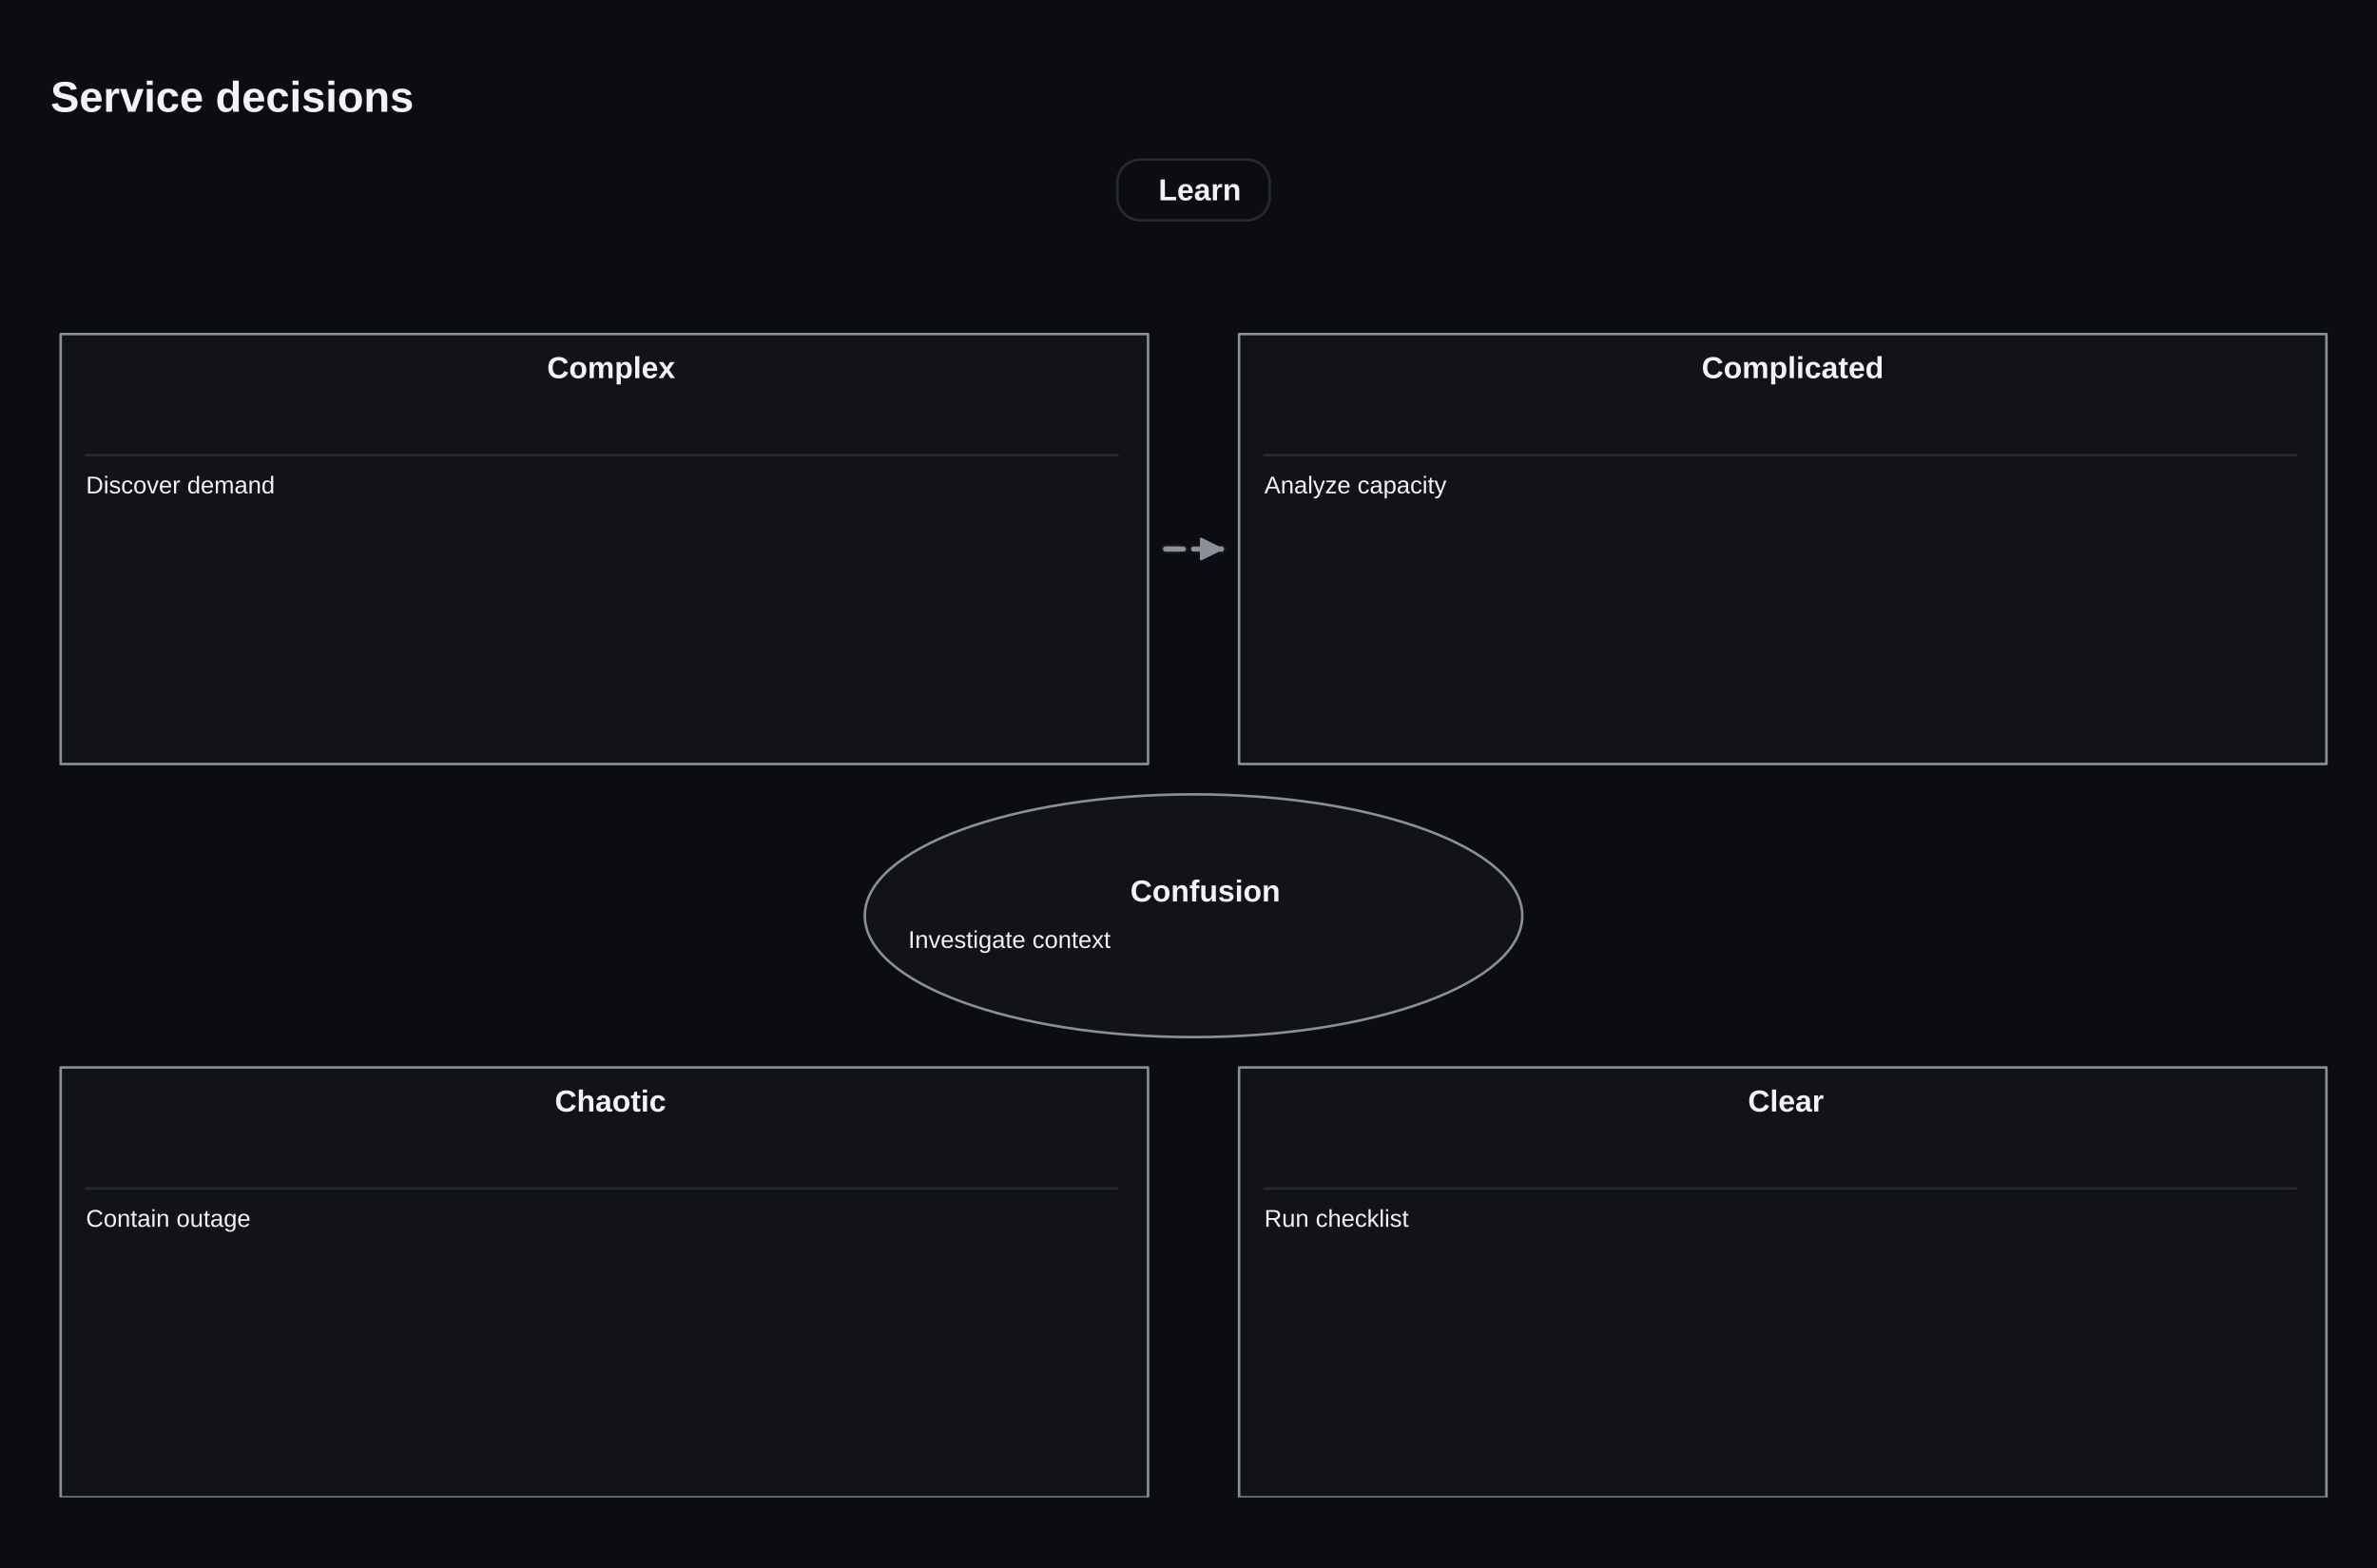
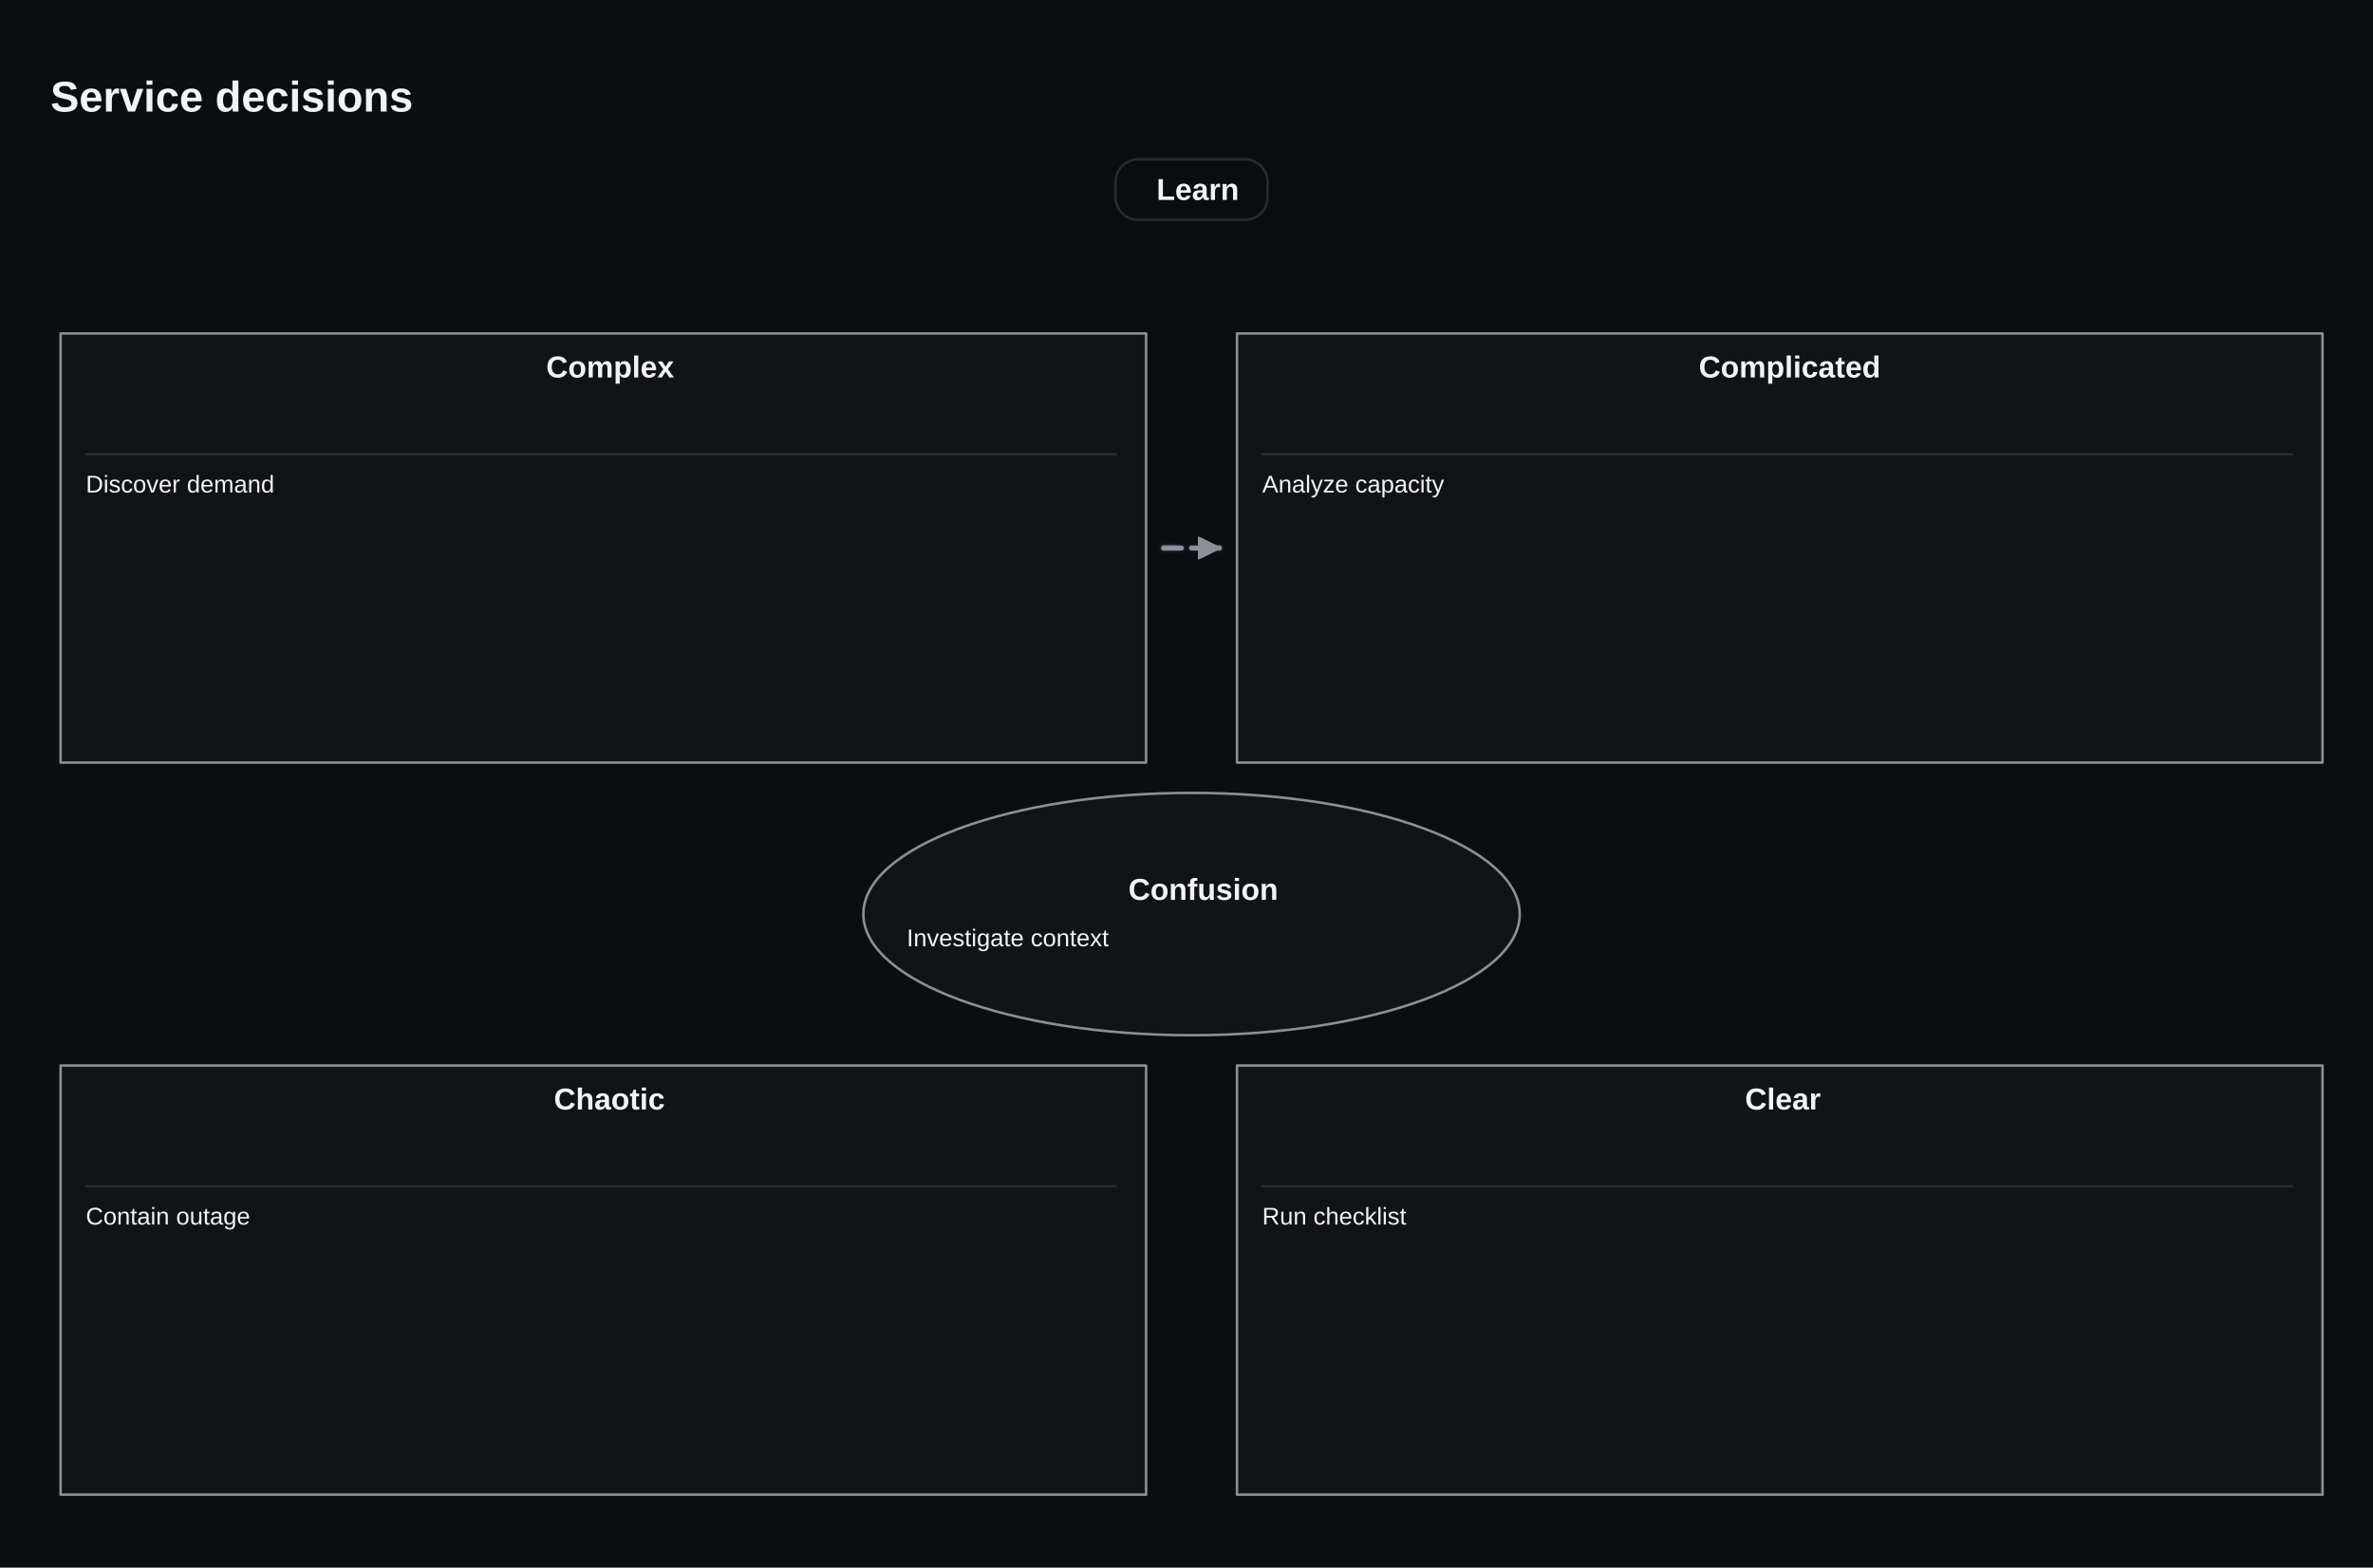
- <svg xmlns="http://www.w3.org/2000/svg" width="940" height="620" viewBox="8 0 940 620" stroke-linecap="round" stroke-linejoin="round" style="max-width:100%;height:auto;display:block" role="img" aria-label="Service decisions" aria-labelledby="cfx-mm-cynefin-d-title" aria-describedby="cfx-mm-cynefin-d-description">
+ <svg xmlns="http://www.w3.org/2000/svg" width="940" height="621" viewBox="8 0 940 621" stroke-linecap="round" stroke-linejoin="round" style="max-width:100%;height:auto;display:block" role="img" aria-label="Service decisions" aria-labelledby="cfx-mm-cynefin-d-title" aria-describedby="cfx-mm-cynefin-d-description">
  <defs>
    <clipPath id="cfx-mm-cynefin-d-clip-1" clipPathUnits="userSpaceOnUse">
-       <rect x="28" y="28" width="904" height="564.1" />
+       <rect x="28" y="28" width="904" height="565" />
    </clipPath>
    <clipPath id="cfx-mm-cynefin-d-clip-7" clipPathUnits="userSpaceOnUse">
-       <rect x="28" y="60.1" width="904" height="532" />
+       <rect x="28" y="60.1" width="904" height="532.9" />
    </clipPath>
  </defs>
-   <rect x="0" y="0" width="960" height="620.1" rx="0" data-cfx-role="background" fill="#0C0D10" stroke="none" stroke-width="1" />
+   <rect x="0" y="0" width="960" height="621" rx="0" data-cfx-role="background" fill="#0C0D10" stroke="none" stroke-width="1" />
  <g clip-path="url(#cfx-mm-cynefin-d-clip-1)">
    <g data-cfx-role="frame-heading-source" data-cfx-authored-font-request="Calibri, Carlito, Segoe UI, Arial, system-ui, sans-serif|700|normal|17|">
      <g data-cfx-role="frame-heading">
        <text x="28" y="44.187" font-family="Calibri, Carlito, Segoe UI, Arial, system-ui, sans-serif" font-size="17" font-weight="700" font-style="normal" fill="#F2F3F5" xml:space="preserve" style="white-space:pre;font-language-override:normal;font-palette:normal">Service decisions</text>
      </g>
    </g>
  </g>
  <g id="cfx-mm-cynefin-d-node-6" data-cfx-source-id="mermaid-cynefin" data-cfx-role="topology" class="cfx-topology" data-canvas-surface-style="Plain" data-cfx-active-scenario="" data-cfx-map-background-style="Dots" data-cfx-projection="" data-cfx-scenario-count="0" data-cfx-scenario-ids="" data-cfx-scenarios="[]" data-cfx-viewport="" data-chart-id="mermaid-cynefin" data-fit-content-to-viewport="false" data-header-style="Standard" data-layout-direction="TopToBottom" data-layout-mode="Manual" data-node-surface-style="Card" data-visual-style="Default">
    <g clip-path="url(#cfx-mm-cynefin-d-clip-7)">
      <g id="cfx-mm-cynefin-d-node-8" data-cfx-source-id="transition-0" data-cfx-role="topology-edge" class="cfx-topology__edge" data-cfx-selected="false" data-cfx-status="Unknown" data-direction="Forward" data-edge-color="" data-edge-dash-pattern="" data-edge-emphasis="Normal" data-edge-id="transition-0" data-edge-kind="Generic" data-edge-label="Learn" data-edge-layout-inference="none" data-edge-line-style="Auto" data-edge-minimum-rank-span="1" data-edge-muted="false" data-edge-render-order="0" data-edge-routing-priority="0" data-edge-secondary-label="" data-edge-tertiary-label="" data-label-offset-x="0" data-label-offset-y="0" data-route-candidate-count="1" data-route-corridor="default" data-route-curve="Orthogonal" data-route-end-x="491" data-route-end-y="217.1" data-route-fallback-reason="not-obstacle-aware" data-route-label-obstacle-hits="0" data-route-lane="0" data-route-obstacle-count="3" data-route-obstacle-hits="0" data-route-offset="0" data-route-overlap-score="0" data-route-segment-count="3" data-route-start-x="469" data-route-start-y="217.1" data-route-strategy="Orthogonal" data-scenario-ids="" data-scenario-step-indices="" data-source-group-id="" data-source-label="" data-source-marker="None" data-source-node-id="complex" data-source-port="Auto" data-source-port-id="" data-target-group-id="" data-target-label="" data-target-marker="Arrow" data-target-node-id="complicated" data-target-port="Auto" data-target-port-id="" data-waypoint-count="0">
        <path d="M 469 217.1 L 480 217.1 L 480 217.1 L 491 217.1" data-cfx-role="topology-edge-line-ambient-halo" fill="none" stroke="rgba(138,143,152,0.016)" stroke-width="4.4" stroke-dasharray="5 6" />
        <path d="M 469 217.1 L 480 217.1 L 480 217.1 L 491 217.1" data-cfx-role="topology-edge-line-halo" fill="none" stroke="rgba(138,143,152,0.055)" stroke-width="3.2" stroke-dasharray="5 6" />
        <path d="M 469 217.1 L 480 217.1 L 480 217.1 L 491 217.1" data-cfx-role="topology-edge-line" fill="none" stroke="#8A8F98" stroke-width="2" stroke-dasharray="5 6" />
        <path d="M 469 217.1 L 480 217.1 L 480 217.1 L 491 217.1" data-cfx-role="topology-edge-line-highlight" fill="none" stroke="rgba(255,255,255,0.035)" stroke-width="1" stroke-dasharray="5 6" />
        <path d="M 469 217.1 L 476 217.1" data-cfx-role="topology-edge-endpoint-connector" fill="none" stroke="rgba(138,143,152,0.016)" stroke-width="4.4" />
        <path d="M 469 217.1 L 476 217.1" data-cfx-role="topology-edge-endpoint-connector" fill="none" stroke="rgba(138,143,152,0.055)" stroke-width="3.2" />
        <path d="M 469 217.1 L 476 217.1" data-cfx-role="topology-edge-endpoint-connector" fill="none" stroke="#8A8F98" stroke-width="2" />
        <path d="M 469 217.1 L 476 217.1" data-cfx-role="topology-edge-endpoint-connector" fill="none" stroke="rgba(255,255,255,0.035)" stroke-width="1" />
        <path d="M 491 217.1 L 484 217.1" data-cfx-role="topology-edge-endpoint-connector" fill="none" stroke="rgba(138,143,152,0.016)" stroke-width="4.4" />
        <path d="M 491 217.1 L 484 217.1" data-cfx-role="topology-edge-endpoint-connector" fill="none" stroke="rgba(138,143,152,0.055)" stroke-width="3.2" />
        <path d="M 491 217.1 L 484 217.1" data-cfx-role="topology-edge-endpoint-connector" fill="none" stroke="#8A8F98" stroke-width="2" />
        <path d="M 491 217.1 L 484 217.1" data-cfx-role="topology-edge-endpoint-connector" fill="none" stroke="rgba(255,255,255,0.035)" stroke-width="1" />
        <path d="M 491 217.1 L 483 213.1 L 483 221.1 Z" data-cfx-role="topology-marker" fill="#8A8F98" stroke="#8A8F98" stroke-width="1" fill-rule="evenodd" />
      </g>
      <g id="cfx-mm-cynefin-d-node-23" data-cfx-source-id="transition-0-label" data-cfx-role="topology-edge-label" class="cfx-topology__edge-label" data-cfx-status="Unknown" data-edge-id="transition-0" data-edge-label-render-order="0" data-edge-render-order="0" data-label-anchor-node-id="" data-label-anchor-override="false" data-label-anchor-x="480" data-label-anchor-y="217.1" data-label-clearance="false" data-label-height="24" data-label-leader="false" data-label-line-count="1" data-label-width="60.21818181818181" data-label-x="480" data-label-y="75.1">
        <rect x="449.891" y="63.1" width="60.218" height="24" rx="9" data-cfx-role="topology-edge-label-surface" fill="#0C0D10" stroke="#272A30" stroke-width="1" />
        <g data-cfx-role="topology-edge-label-text">
          <text x="466.128" y="79.202" font-family="Calibri, Carlito, Segoe UI, Arial, system-ui, sans-serif" font-size="12" font-weight="600" font-style="normal" fill="#F2F3F5" xml:space="preserve" style="white-space:pre;font-language-override:normal;font-palette:normal">Learn</text>
        </g>
      </g>
      <g id="cfx-mm-cynefin-d-node-27" data-cfx-source-id="complex" data-cfx-role="topology-node" class="cfx-topology__node" data-cfx-selected="false" data-cfx-status="Unknown" data-group-id="" data-group-label="" data-node-badge="" data-node-detail-count="1" data-node-display-mode="Card" data-node-id="complex" data-node-kind="Generic" data-node-label="Complex" data-node-shape="Rectangle" data-scenario-ids="" data-scenario-step-indices="">
        <path d="M 32 132.1 L 462 132.1 L 462 302.1 L 32 302.1 Z" data-cfx-role="topology-node-surface" fill="#111317" stroke="#8A8F98" stroke-width="1" fill-rule="evenodd" />
        <g id="cfx-mm-cynefin-d-node-29" data-cfx-source-id="complex-label" data-cfx-role="topology-node-label">
          <text x="224.341" y="149.526" font-family="Calibri, Carlito, Segoe UI, Arial, system-ui, sans-serif" font-size="12" font-weight="600" font-style="normal" fill="#F2F3F5" xml:space="preserve" style="white-space:pre;font-language-override:normal;font-palette:normal">Complex</text>
        </g>
        <line x1="42" y1="179.959" x2="450" y2="179.959" data-cfx-role="topology-node-detail-separator" fill="none" stroke="#272A30" stroke-width="1" />
        <g data-cfx-role="topology-node-detail">
          <text x="42" y="195.1" font-family="Calibri, Carlito, Segoe UI, Arial, system-ui, sans-serif" font-size="9.6" font-weight="400" font-style="normal" fill="#F2F3F5" xml:space="preserve" style="white-space:pre;font-language-override:normal;font-palette:normal">Discover demand</text>
        </g>
      </g>
      <g id="cfx-mm-cynefin-d-node-33" data-cfx-source-id="complicated" data-cfx-role="topology-node" class="cfx-topology__node" data-cfx-selected="false" data-cfx-status="Unknown" data-group-id="" data-group-label="" data-node-badge="" data-node-detail-count="1" data-node-display-mode="Card" data-node-id="complicated" data-node-kind="Generic" data-node-label="Complicated" data-node-shape="Rectangle" data-scenario-ids="" data-scenario-step-indices="">
        <path d="M 498 132.1 L 928 132.1 L 928 302.1 L 498 302.1 Z" data-cfx-role="topology-node-surface" fill="#111317" stroke="#8A8F98" stroke-width="1" fill-rule="evenodd" />
        <g id="cfx-mm-cynefin-d-node-35" data-cfx-source-id="complicated-label" data-cfx-role="topology-node-label">
          <text x="680.922" y="149.526" font-family="Calibri, Carlito, Segoe UI, Arial, system-ui, sans-serif" font-size="12" font-weight="600" font-style="normal" fill="#F2F3F5" xml:space="preserve" style="white-space:pre;font-language-override:normal;font-palette:normal">Complicated</text>
        </g>
        <line x1="508" y1="179.959" x2="916" y2="179.959" data-cfx-role="topology-node-detail-separator" fill="none" stroke="#272A30" stroke-width="1" />
        <g data-cfx-role="topology-node-detail">
          <text x="508" y="195.1" font-family="Calibri, Carlito, Segoe UI, Arial, system-ui, sans-serif" font-size="9.6" font-weight="400" font-style="normal" fill="#F2F3F5" xml:space="preserve" style="white-space:pre;font-language-override:normal;font-palette:normal">Analyze capacity</text>
        </g>
      </g>
      <g id="cfx-mm-cynefin-d-node-39" data-cfx-source-id="chaotic" data-cfx-role="topology-node" class="cfx-topology__node" data-cfx-selected="false" data-cfx-status="Unknown" data-group-id="" data-group-label="" data-node-badge="" data-node-detail-count="1" data-node-display-mode="Card" data-node-id="chaotic" data-node-kind="Generic" data-node-label="Chaotic" data-node-shape="Rectangle" data-scenario-ids="" data-scenario-step-indices="">
        <path d="M 32 422.1 L 462 422.1 L 462 592.1 L 32 592.1 Z" data-cfx-role="topology-node-surface" fill="#111317" stroke="#8A8F98" stroke-width="1" fill-rule="evenodd" />
        <g id="cfx-mm-cynefin-d-node-41" data-cfx-source-id="chaotic-label" data-cfx-role="topology-node-label">
          <text x="227.394" y="439.526" font-family="Calibri, Carlito, Segoe UI, Arial, system-ui, sans-serif" font-size="12" font-weight="600" font-style="normal" fill="#F2F3F5" xml:space="preserve" style="white-space:pre;font-language-override:normal;font-palette:normal">Chaotic</text>
        </g>
        <line x1="42" y1="469.959" x2="450" y2="469.959" data-cfx-role="topology-node-detail-separator" fill="none" stroke="#272A30" stroke-width="1" />
        <g data-cfx-role="topology-node-detail">
          <text x="42" y="485.1" font-family="Calibri, Carlito, Segoe UI, Arial, system-ui, sans-serif" font-size="9.6" font-weight="400" font-style="normal" fill="#F2F3F5" xml:space="preserve" style="white-space:pre;font-language-override:normal;font-palette:normal">Contain outage</text>
        </g>
      </g>
      <g id="cfx-mm-cynefin-d-node-45" data-cfx-source-id="clear" data-cfx-role="topology-node" class="cfx-topology__node" data-cfx-selected="false" data-cfx-status="Unknown" data-group-id="" data-group-label="" data-node-badge="" data-node-detail-count="1" data-node-display-mode="Card" data-node-id="clear" data-node-kind="Generic" data-node-label="Clear" data-node-shape="Rectangle" data-scenario-ids="" data-scenario-step-indices="">
        <path d="M 498 422.1 L 928 422.1 L 928 592.1 L 498 592.1 Z" data-cfx-role="topology-node-surface" fill="#111317" stroke="#8A8F98" stroke-width="1" fill-rule="evenodd" />
        <g id="cfx-mm-cynefin-d-node-47" data-cfx-source-id="clear-label" data-cfx-role="topology-node-label">
          <text x="699.235" y="439.526" font-family="Calibri, Carlito, Segoe UI, Arial, system-ui, sans-serif" font-size="12" font-weight="600" font-style="normal" fill="#F2F3F5" xml:space="preserve" style="white-space:pre;font-language-override:normal;font-palette:normal">Clear</text>
        </g>
        <line x1="508" y1="469.959" x2="916" y2="469.959" data-cfx-role="topology-node-detail-separator" fill="none" stroke="#272A30" stroke-width="1" />
        <g data-cfx-role="topology-node-detail">
          <text x="508" y="485.1" font-family="Calibri, Carlito, Segoe UI, Arial, system-ui, sans-serif" font-size="9.6" font-weight="400" font-style="normal" fill="#F2F3F5" xml:space="preserve" style="white-space:pre;font-language-override:normal;font-palette:normal">Run checklist</text>
        </g>
      </g>
      <g id="cfx-mm-cynefin-d-node-51" data-cfx-source-id="confusion" data-cfx-role="topology-node" class="cfx-topology__node" data-cfx-selected="false" data-cfx-status="Unknown" data-group-id="" data-group-label="" data-node-badge="" data-node-detail-count="1" data-node-display-mode="Card" data-node-id="confusion" data-node-kind="Generic" data-node-label="Confusion" data-node-shape="Ellipse" data-scenario-ids="" data-scenario-step-indices="">
        <path d="M 480 314.1 C 551.797 314.1 610 335.59 610 362.1 C 610 388.61 551.797 410.1 480 410.1 C 408.203 410.1 350 388.61 350 362.1 C 350 335.59 408.203 314.1 480 314.1 Z" data-cfx-role="topology-node-surface" fill="#111317" stroke="#8A8F98" stroke-width="1" fill-rule="evenodd" />
        <g id="cfx-mm-cynefin-d-node-53" data-cfx-source-id="confusion-label" data-cfx-role="topology-node-label">
          <text x="454.98" y="356.482" font-family="Calibri, Carlito, Segoe UI, Arial, system-ui, sans-serif" font-size="12" font-weight="600" font-style="normal" fill="#F2F3F5" xml:space="preserve" style="white-space:pre;font-language-override:normal;font-palette:normal">Confusion</text>
        </g>
        <g data-cfx-role="topology-node-detail">
          <text x="367.16" y="374.845" font-family="Calibri, Carlito, Segoe UI, Arial, system-ui, sans-serif" font-size="9.6" font-weight="400" font-style="normal" fill="#F2F3F5" xml:space="preserve" style="white-space:pre;font-language-override:normal;font-palette:normal">Investigate context</text>
        </g>
      </g>
    </g>
  </g>
</svg>
